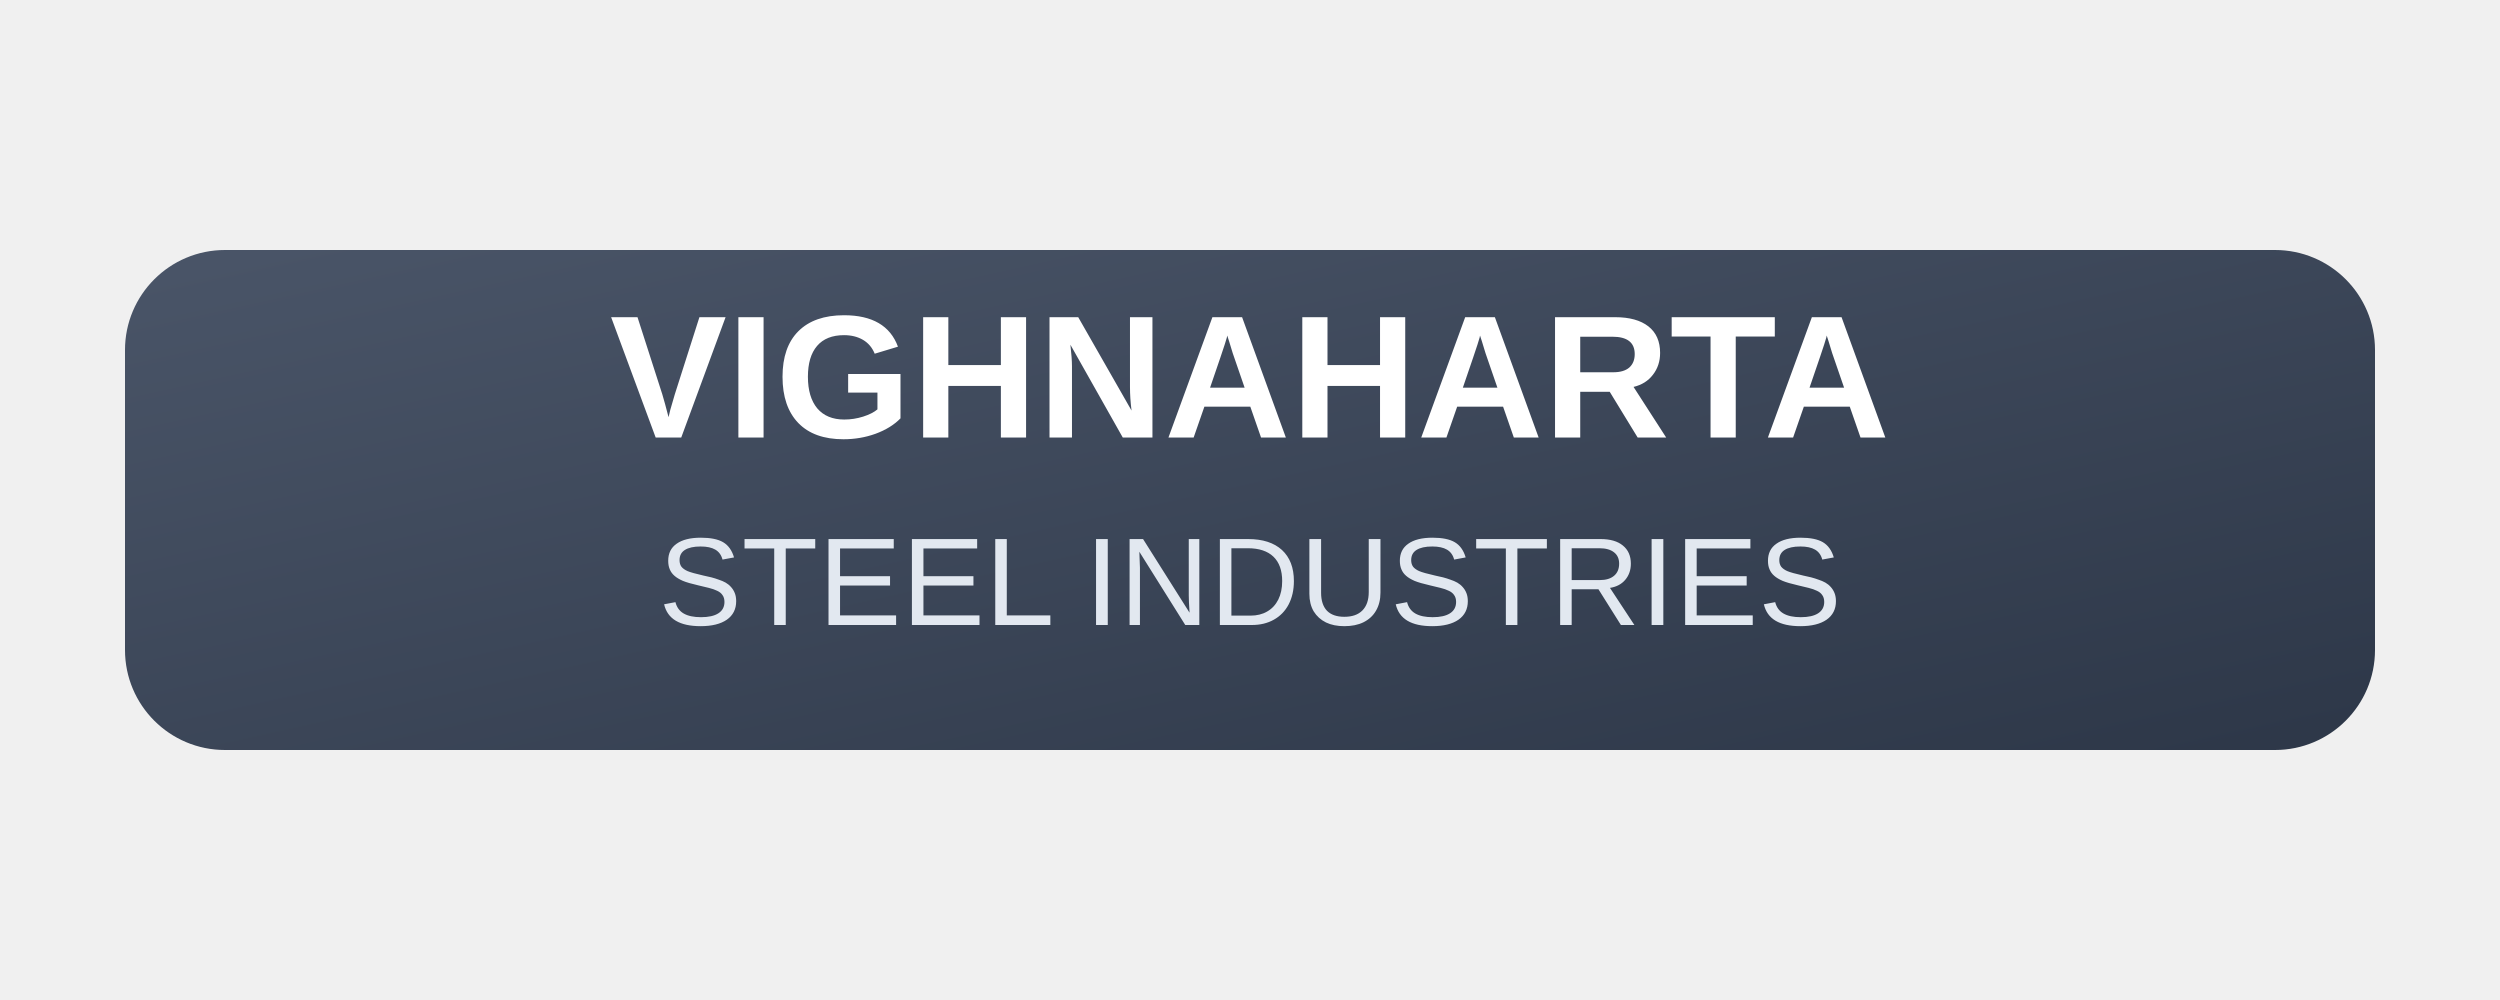
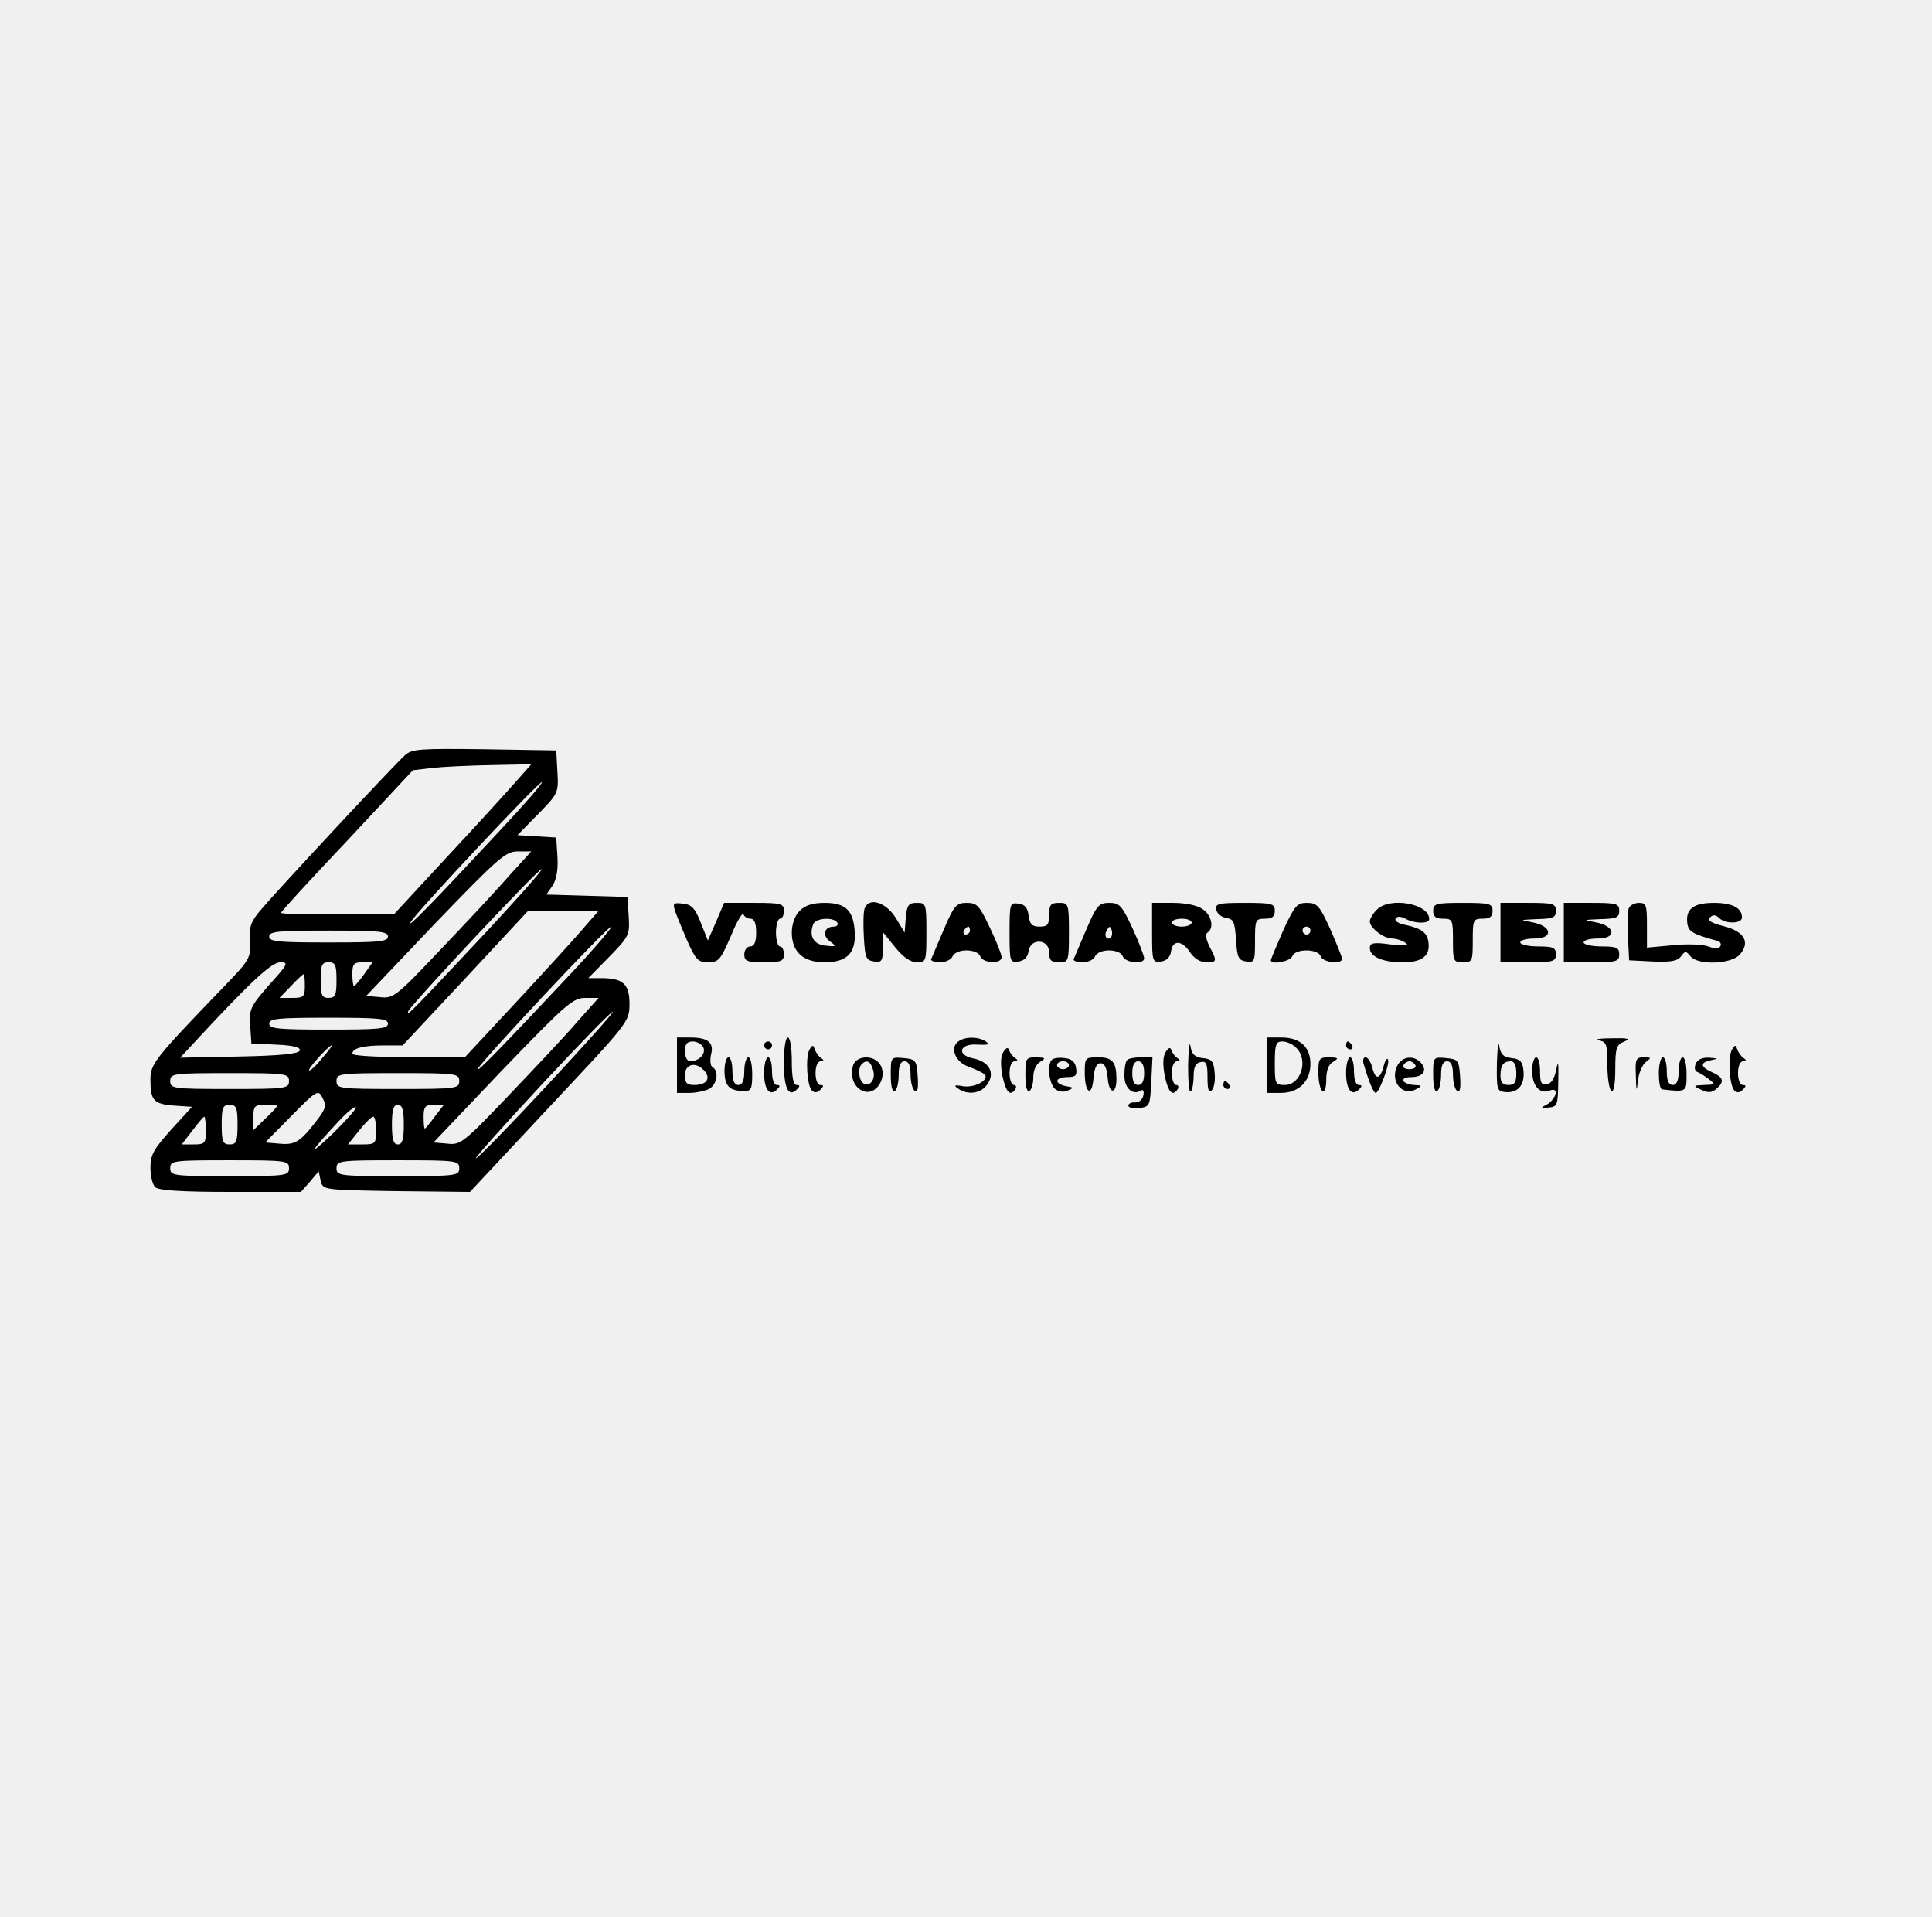
- <svg xmlns="http://www.w3.org/2000/svg" width="200" height="80" viewBox="0 0 200 80" fill="none">
-   <defs>
-     <linearGradient id="logoGradient" x1="0%" y1="0%" x2="100%" y2="100%">
-       <stop offset="0%" style="stop-color:#4a5568;stop-opacity:1" />
-       <stop offset="100%" style="stop-color:#2d3748;stop-opacity:1" />
-     </linearGradient>
-   </defs>
-   <rect x="10" y="20" width="180" height="40" fill="url(#logoGradient)" rx="8" />
-   <text x="100" y="35" text-anchor="middle" font-family="Arial, sans-serif" font-size="14" fill="#fff" font-weight="bold">VIGHNAHARTA</text>
-   <text x="100" y="50" text-anchor="middle" font-family="Arial, sans-serif" font-size="10" fill="#e2e8f0">STEEL INDUSTRIES</text>
+ <svg xmlns="http://www.w3.org/2000/svg" version="1.0" width="488pt" height="484pt" viewBox="0 0 488 484" preserveAspectRatio="xMidYMid meet">
+   <g transform="translate(0,484) scale(0.1,-0.1)" fill="#000000" stroke="none">
+     <path d="M1023 2933 c-25 -22 -316 -334 -361 -387 -28 -32 -33 -45 -31 -82 3 -42 0 -48 -62 -112 -180 -187 -189 -198 -189 -239 0 -52 8 -61 60 -65 l45 -3 -53 -58 c-43 -48 -52 -63 -52 -95 0 -21 5 -43 12 -50 8 -8 65 -12 190 -12 l178 0 23 26 22 26 5 -24 c6 -23 6 -23 191 -26 l186 -2 201 215 c200 213 202 215 202 260 0 50 -16 65 -72 65 l-32 0 52 53 c51 52 53 56 50 103 l-3 49 -103 3 -102 3 16 23 c10 16 14 41 12 73 l-3 48 -49 3 -49 3 52 53 c51 52 52 54 49 107 l-3 54 -181 3 c-162 2 -183 1 -201 -15z m280 -67 c-21 -24 -99 -110 -173 -189 l-135 -146 -142 0 c-79 -1 -143 1 -143 4 0 3 75 85 167 182 l166 178 51 6 c28 3 95 6 149 7 l99 2 -39 -44z m-39 -122 c-173 -186 -236 -250 -227 -233 12 23 327 359 332 354 2 -3 -45 -57 -105 -121z m17 -121 c-33 -38 -111 -121 -173 -186 -107 -113 -115 -119 -148 -115 l-35 3 174 183 c160 166 178 182 209 182 l34 0 -61 -67z m-56 -140 c-183 -195 -198 -211 -194 -197 6 16 332 364 337 359 3 -2 -62 -75 -143 -162z m253 18 c-18 -22 -94 -105 -168 -185 l-135 -145 -142 0 c-79 -1 -143 3 -143 8 0 14 27 21 80 21 l47 0 159 170 158 170 89 0 89 0 -34 -39z m-29 -112 c-181 -193 -250 -264 -242 -248 12 23 326 358 337 359 4 0 -38 -50 -95 -111z m-469 86 c0 -13 -23 -15 -150 -15 -127 0 -150 2 -150 15 0 13 23 15 150 15 127 0 150 -2 150 -15z m-300 -122 c-47 -54 -51 -61 -48 -103 l3 -45 63 -3 c44 -2 62 -7 59 -15 -2 -8 -48 -13 -153 -15 l-149 -3 40 43 c138 149 191 198 213 198 22 0 19 -5 -28 -57z m170 12 c0 -38 -3 -45 -20 -45 -17 0 -20 7 -20 45 0 38 3 45 20 45 17 0 20 -7 20 -45z m70 15 c-12 -16 -23 -30 -26 -30 -2 0 -4 14 -4 30 0 26 4 30 26 30 l25 0 -21 -30z m-150 -30 c0 -27 -3 -30 -32 -30 l-32 0 29 30 c16 17 30 30 32 30 2 0 3 -13 3 -30z m691 -87 c-27 -32 -106 -116 -173 -186 -117 -123 -125 -129 -158 -125 l-35 3 174 183 c160 166 178 182 209 182 l34 0 -51 -57z m-82 -167 c-95 -102 -175 -184 -177 -181 -2 2 74 87 169 189 95 102 175 184 177 181 2 -2 -74 -87 -169 -189z m-399 159 c0 -13 -23 -15 -150 -15 -127 0 -150 2 -150 15 0 13 23 15 150 15 127 0 150 -2 150 -15z m-167 -88 c-15 -19 -30 -32 -32 -30 -5 3 49 63 57 63 2 0 -9 -15 -25 -33z m-83 -57 c0 -19 -7 -20 -150 -20 -143 0 -150 1 -150 20 0 19 7 20 150 20 143 0 150 -1 150 -20z m430 0 c0 -19 -7 -20 -155 -20 -148 0 -155 1 -155 20 0 19 7 20 155 20 148 0 155 -1 155 -20z m-361 -101 c-41 -53 -54 -61 -94 -57 l-35 3 66 67 c65 66 68 67 79 45 10 -19 8 -27 -16 -58z m-199 -9 c0 -43 -3 -50 -20 -50 -17 0 -20 7 -20 50 0 43 3 50 20 50 17 0 20 -7 20 -50z m100 47 c0 -2 -13 -16 -30 -32 l-30 -29 0 32 c0 29 3 32 30 32 17 0 30 -1 30 -3z m140 -70 c-66 -63 -57 -46 14 30 22 24 42 40 45 37 3 -2 -24 -33 -59 -67z m180 23 c0 -38 -4 -50 -15 -50 -11 0 -15 12 -15 50 0 38 4 50 15 50 11 0 15 -12 15 -50z m78 20 c-12 -16 -23 -30 -25 -30 -2 0 -3 14 -3 30 0 25 4 30 25 30 l26 0 -23 -30z m-578 -35 c0 -32 -2 -35 -31 -35 l-30 0 27 35 c14 19 28 35 30 35 2 0 4 -16 4 -35z m430 0 c0 -33 -2 -35 -35 -35 l-36 0 28 35 c15 19 31 35 36 35 4 0 7 -16 7 -35z m-220 -95 c0 -19 -7 -20 -150 -20 -143 0 -150 1 -150 20 0 19 7 20 150 20 143 0 150 -1 150 -20z m430 0 c0 -19 -7 -20 -155 -20 -148 0 -155 1 -155 20 0 19 7 20 155 20 148 0 155 -1 155 -20z" />
+     <path d="M1705 2540 c4 -12 18 -46 31 -76 21 -47 27 -54 53 -54 26 0 31 6 57 66 15 37 30 62 32 55 2 -6 10 -11 18 -11 9 0 14 -11 14 -35 0 -24 -5 -35 -15 -35 -8 0 -15 -9 -15 -20 0 -17 7 -20 50 -20 43 0 50 3 50 20 0 11 -4 20 -10 20 -5 0 -10 16 -10 35 0 19 5 35 10 35 6 0 10 9 10 20 0 18 -7 20 -75 20 l-76 0 -20 -47 -21 -48 -18 45 c-14 36 -23 46 -45 48 -24 3 -26 1 -20 -18z" />
+     <path d="M2020 2540 c-12 -12 -20 -33 -20 -55 0 -49 29 -75 83 -75 56 0 79 23 76 76 -3 55 -23 74 -76 74 -30 0 -49 -6 -63 -20z m95 -30 c3 -5 -1 -10 -9 -10 -24 0 -30 -22 -10 -37 18 -13 17 -14 -11 -11 -30 3 -42 24 -31 54 6 16 52 19 61 4z" />
+     <path d="M2184 2546 c-3 -7 -4 -40 -2 -72 3 -52 5 -59 26 -62 19 -3 22 1 22 35 l1 38 30 -37 c20 -25 39 -38 55 -38 23 0 24 2 24 75 0 73 -1 75 -24 75 -21 0 -25 -5 -28 -37 l-3 -38 -23 38 c-25 39 -67 52 -78 23z" />
+     <path d="M2384 2493 c-16 -37 -30 -71 -32 -75 -2 -4 8 -8 22 -8 15 0 29 7 32 15 4 9 19 15 35 15 17 0 32 -6 35 -15 7 -18 54 -20 54 -2 0 6 -13 40 -30 75 -26 55 -32 62 -58 62 -26 0 -32 -6 -58 -67z m66 -3 c0 -5 -5 -10 -11 -10 -5 0 -7 5 -4 10 3 6 8 10 11 10 2 0 4 -4 4 -10z" />
+     <path d="M2550 2485 c0 -74 1 -76 23 -73 14 2 23 11 25 26 5 34 52 31 52 -3 0 -20 5 -25 25 -25 24 0 25 2 25 75 0 73 -1 75 -25 75 -21 0 -25 -5 -25 -30 0 -25 -4 -30 -24 -30 -19 0 -25 6 -28 28 -2 19 -9 28 -25 30 -22 3 -23 1 -23 -73z" />
+     <path d="M2744 2493 c-16 -37 -30 -71 -32 -75 -2 -4 8 -8 22 -8 15 0 29 7 32 15 4 9 19 15 35 15 17 0 32 -6 35 -15 7 -17 54 -21 54 -5 0 6 -13 40 -29 75 -27 58 -33 65 -59 65 -26 0 -32 -6 -58 -67z m62 -20 c-10 -10 -19 5 -10 18 6 11 8 11 12 0 2 -7 1 -15 -2 -18z" />
+     <path d="M2910 2484 c0 -72 1 -75 23 -72 14 2 23 11 25 26 4 29 28 28 48 -3 10 -15 26 -25 40 -25 28 0 29 2 9 40 -9 18 -11 31 -5 35 17 11 11 43 -12 59 -14 10 -44 16 -75 16 l-53 0 0 -76z m100 26 c0 -5 -11 -10 -25 -10 -14 0 -25 5 -25 10 0 6 11 10 25 10 14 0 25 -4 25 -10z" />
+     <path d="M3072 2543 c2 -10 13 -19 25 -21 19 -3 22 -10 25 -55 3 -45 6 -52 26 -55 21 -3 22 0 22 52 0 53 1 56 25 56 18 0 25 5 25 20 0 18 -7 20 -76 20 -66 0 -75 -2 -72 -17z" />
+     <path d="M3241 2490 c-17 -39 -31 -72 -31 -75 0 -12 49 -3 54 10 3 9 18 15 36 15 18 0 33 -6 36 -15 6 -16 54 -21 54 -6 0 4 -14 38 -30 75 -27 59 -33 66 -59 66 -25 0 -31 -7 -60 -70z m69 0 c0 -5 -4 -10 -10 -10 -5 0 -10 5 -10 10 0 6 5 10 10 10 6 0 10 -4 10 -10z" />
+     <path d="M3477 2542 c-10 -10 -17 -23 -17 -29 0 -16 35 -43 56 -43 10 0 26 -5 34 -11 11 -7 0 -8 -37 -4 -44 6 -53 4 -53 -9 0 -22 32 -36 83 -36 49 0 70 16 65 51 -3 24 -18 35 -61 44 -15 3 -25 10 -22 15 4 7 13 6 25 0 23 -13 60 -13 60 -1 0 40 -102 57 -133 23z" />
+     <path d="M3620 2540 c0 -15 7 -20 25 -20 24 0 25 -3 25 -55 0 -52 1 -55 25 -55 24 0 25 3 25 55 0 52 1 55 25 55 18 0 25 5 25 20 0 18 -7 20 -75 20 -68 0 -75 -2 -75 -20z" />
+     <path d="M3790 2485 l0 -75 70 0 c63 0 70 2 70 20 0 17 -7 20 -45 20 -25 0 -45 5 -45 10 0 6 16 10 36 10 49 0 44 32 -6 41 -33 6 -32 6 13 8 40 1 47 4 47 21 0 18 -7 20 -70 20 l-70 0 0 -75z" />
+     <path d="M3950 2485 l0 -75 70 0 c63 0 70 2 70 20 0 17 -7 20 -45 20 -25 0 -45 5 -45 10 0 6 16 10 36 10 49 0 44 32 -6 41 -33 6 -32 6 13 8 40 1 47 4 47 21 0 18 -7 20 -70 20 l-70 0 0 -75z" />
+     <path d="M4114 2546 c-3 -7 -4 -40 -2 -72 l3 -59 60 -3 c45 -2 62 1 71 13 10 14 13 14 24 0 19 -23 102 -20 124 4 28 31 12 59 -40 72 -32 8 -42 15 -35 22 8 8 15 7 23 -1 16 -16 58 -15 58 1 0 24 -24 37 -71 37 -52 0 -72 -16 -67 -52 3 -21 14 -27 76 -44 7 -2 11 -8 7 -14 -3 -6 -15 -6 -30 0 -13 5 -54 7 -90 3 l-65 -6 0 57 c0 50 -2 56 -20 56 -11 0 -23 -6 -26 -14z" />
+     <path d="M1710 2150 l0 -70 31 0 c17 0 39 5 50 10 20 11 26 45 9 55 -6 3 -7 18 -4 32 8 30 -7 43 -53 43 l-33 0 0 -70z m67 44 c6 -16 -12 -34 -34 -34 -7 0 -13 11 -13 25 0 18 5 25 20 25 11 0 23 -7 27 -16z m3 -59 c16 -19 4 -35 -26 -35 -19 0 -24 5 -24 25 0 29 29 35 50 10z" />
+     <path d="M1980 2156 c0 -65 12 -88 33 -67 8 8 8 11 -1 11 -8 0 -12 20 -12 60 0 33 -4 60 -10 60 -6 0 -10 -28 -10 -64z" />
+     <path d="M2422 2211 c-24 -15 -10 -53 25 -65 17 -6 35 -15 40 -19 13 -14 -25 -35 -55 -30 -21 4 -24 2 -12 -6 24 -17 58 -13 74 11 20 28 5 57 -35 65 -45 9 -35 39 11 35 26 -1 31 0 20 8 -18 12 -50 13 -68 1z" />
+     <path d="M3001 2151 c0 -41 2 -71 7 -67 4 4 7 22 7 39 0 22 5 33 18 35 14 3 17 -4 17 -39 0 -31 3 -40 11 -32 6 6 9 26 7 44 -2 28 -7 35 -30 37 -20 2 -28 10 -31 30 -2 15 -5 -6 -6 -47z" />
+     <path d="M3200 2150 l0 -70 35 0 c45 0 75 29 75 73 0 43 -26 67 -73 67 l-37 0 0 -70z m74 44 c32 -31 12 -94 -29 -94 -24 0 -25 3 -25 55 0 48 3 55 19 55 11 0 27 -7 35 -16z" />
+     <path d="M3781 2155 c-1 -68 0 -71 23 -73 31 -2 48 19 44 55 -2 22 -9 29 -30 31 -20 2 -28 10 -31 30 -2 15 -5 -5 -6 -43z m49 -25 c0 -23 -4 -30 -20 -30 -14 0 -20 7 -20 23 0 27 7 37 27 37 8 0 13 -12 13 -30z" />
+     <path d="M4038 2213 c20 -4 22 -10 22 -63 0 -32 5 -62 10 -65 6 -4 10 17 10 55 0 54 3 62 23 70 17 7 9 9 -33 8 -30 0 -45 -3 -32 -5z" />
+     <path d="M1930 2200 c0 -5 5 -10 10 -10 6 0 10 5 10 10 0 6 -4 10 -10 10 -5 0 -10 -4 -10 -10z" />
+     <path d="M3400 2200 c0 -5 5 -10 11 -10 5 0 7 5 4 10 -3 6 -8 10 -11 10 -2 0 -4 -4 -4 -10z" />
+     <path d="M2045 2190 c-11 -18 -7 -92 6 -104 6 -6 13 -6 21 2 9 9 9 12 0 12 -7 0 -12 13 -12 30 0 17 5 30 13 30 8 0 9 3 1 8 -6 4 -13 14 -16 22 -4 12 -6 12 -13 0z" />
+     <path d="M2534 2183 c-7 -12 -7 -33 -2 -60 9 -42 20 -53 33 -33 3 6 1 10 -4 10 -6 0 -11 14 -11 30 0 17 5 30 13 30 8 0 9 3 1 8 -6 4 -13 13 -15 20 -3 8 -7 7 -15 -5z" />
+     <path d="M2944 2183 c-7 -12 -7 -33 -2 -60 9 -42 20 -53 33 -33 3 6 1 10 -4 10 -6 0 -11 14 -11 30 0 17 5 30 13 30 8 0 9 3 1 8 -6 4 -13 13 -15 20 -3 8 -7 7 -15 -5z" />
+     <path d="M4375 2190 c-11 -18 -7 -92 6 -104 6 -6 13 -6 21 2 9 9 9 12 0 12 -7 0 -12 13 -12 30 0 17 5 30 13 30 8 0 9 3 1 8 -6 4 -13 14 -16 22 -4 12 -6 12 -13 0z" />
+     <path d="M1830 2136 c0 -38 12 -51 48 -51 19 -1 22 4 22 42 0 24 -4 43 -10 43 -5 0 -10 -16 -10 -35 0 -24 -5 -35 -15 -35 -10 0 -15 11 -15 35 0 19 -4 35 -10 35 -5 0 -10 -15 -10 -34z" />
+     <path d="M1930 2131 c0 -42 14 -61 33 -42 8 8 8 11 -1 11 -7 0 -12 14 -12 35 0 19 -4 35 -10 35 -5 0 -10 -18 -10 -39z" />
+     <path d="M2155 2150 c-9 -29 3 -58 27 -66 36 -11 64 46 36 74 -19 19 -56 14 -63 -8z m50 -11 c8 -23 -7 -45 -24 -35 -12 8 -15 39 -4 49 12 12 22 7 28 -14z" />
+     <path d="M2250 2125 c0 -28 4 -44 10 -40 6 3 10 22 10 41 0 24 5 34 15 34 10 0 15 -10 15 -34 0 -19 5 -38 11 -41 7 -5 9 8 7 37 -3 41 -5 43 -35 46 -33 3 -33 3 -33 -43z" />
+     <path d="M2590 2124 c0 -27 4 -43 10 -39 6 3 10 19 10 35 0 17 7 33 18 39 14 9 13 10 -10 11 -27 0 -28 -2 -28 -46z" />
+     <path d="M2657 2164 c-13 -13 -7 -61 8 -74 9 -7 22 -9 32 -4 16 7 15 8 -4 11 -31 6 -29 23 3 23 21 0 25 4 22 23 -2 15 -11 23 -28 25 -14 2 -29 0 -33 -4z m43 -14 c0 -5 -7 -10 -15 -10 -8 0 -15 5 -15 10 0 6 7 10 15 10 8 0 15 -4 15 -10z" />
+     <path d="M2740 2131 c0 -52 18 -63 22 -14 2 26 8 38 18 38 10 0 16 -12 18 -38 3 -40 22 -42 22 -2 0 43 -10 55 -46 55 -33 0 -34 -1 -34 -39z" />
+     <path d="M2847 2163 c-4 -3 -7 -21 -7 -39 0 -32 21 -51 42 -38 6 4 8 -2 6 -12 -2 -11 -11 -18 -21 -18 -9 1 -17 -3 -17 -8 0 -5 12 -8 28 -6 26 3 27 6 30 66 l3 62 -29 0 c-16 0 -32 -3 -35 -7z m43 -33 c0 -20 -5 -30 -15 -30 -10 0 -15 10 -15 30 0 20 5 30 15 30 10 0 15 -10 15 -30z" />
+     <path d="M3330 2131 c0 -22 5 -43 10 -46 6 -4 10 8 10 29 0 23 6 39 18 45 14 9 13 10 -10 11 -26 0 -28 -3 -28 -39z" />
+     <path d="M3400 2131 c0 -42 14 -61 33 -42 8 8 8 11 -1 11 -7 0 -12 14 -12 35 0 19 -4 35 -10 35 -5 0 -10 -18 -10 -39z" />
+     <path d="M3446 2148 c13 -44 24 -68 29 -68 8 0 36 73 31 84 -2 6 -7 -1 -11 -16 -9 -35 -21 -36 -29 -3 -4 14 -11 25 -17 25 -6 0 -8 -9 -3 -22z" />
+     <path d="M3530 2150 c-21 -40 12 -81 48 -60 15 8 14 9 -5 10 -12 0 -25 5 -28 10 -3 6 5 10 19 10 30 0 42 16 26 35 -18 21 -47 18 -60 -5z m45 0 c3 -5 -3 -10 -15 -10 -12 0 -18 5 -15 10 3 6 10 10 15 10 5 0 12 -4 15 -10z" />
+     <path d="M3620 2125 c0 -28 4 -44 10 -40 6 3 10 22 10 41 0 24 5 34 15 34 10 0 15 -10 15 -34 0 -19 5 -38 11 -41 7 -5 9 8 7 37 -3 41 -5 43 -35 46 -33 3 -33 3 -33 -43z" />
+     <path d="M3870 2136 c0 -38 19 -60 44 -50 28 11 15 -27 -14 -39 -9 -4 -4 -6 10 -4 24 2 25 5 26 67 1 45 0 54 -5 30 -4 -22 -12 -36 -23 -38 -15 -3 -18 4 -18 32 0 20 -4 36 -10 36 -5 0 -10 -15 -10 -34z" />
+     <path d="M4132 2123 c1 -40 2 -42 5 -13 2 19 11 41 20 48 15 11 14 12 -5 12 -20 0 -22 -5 -20 -47z" />
+     <path d="M4190 2130 c0 -22 3 -40 8 -41 63 -7 62 -7 62 38 0 24 -4 43 -10 43 -5 0 -10 -16 -10 -35 0 -24 -5 -35 -15 -35 -10 0 -15 11 -15 35 0 19 -4 35 -10 35 -5 0 -10 -18 -10 -40z" />
+     <path d="M4283 2153 c-4 -9 -2 -18 4 -20 5 -2 19 -10 29 -18 18 -14 17 -14 -11 -15 -29 -1 -29 -2 -8 -12 17 -8 26 -8 38 2 21 18 19 29 -10 42 -31 14 -32 25 -2 31 19 4 18 4 -6 6 -18 1 -30 -5 -34 -16z" />
+     <path d="M3090 2100 c0 -5 5 -10 11 -10 5 0 7 5 4 10 -3 6 -8 10 -11 10 -2 0 -4 -4 -4 -10z" />
+   </g>
</svg>
